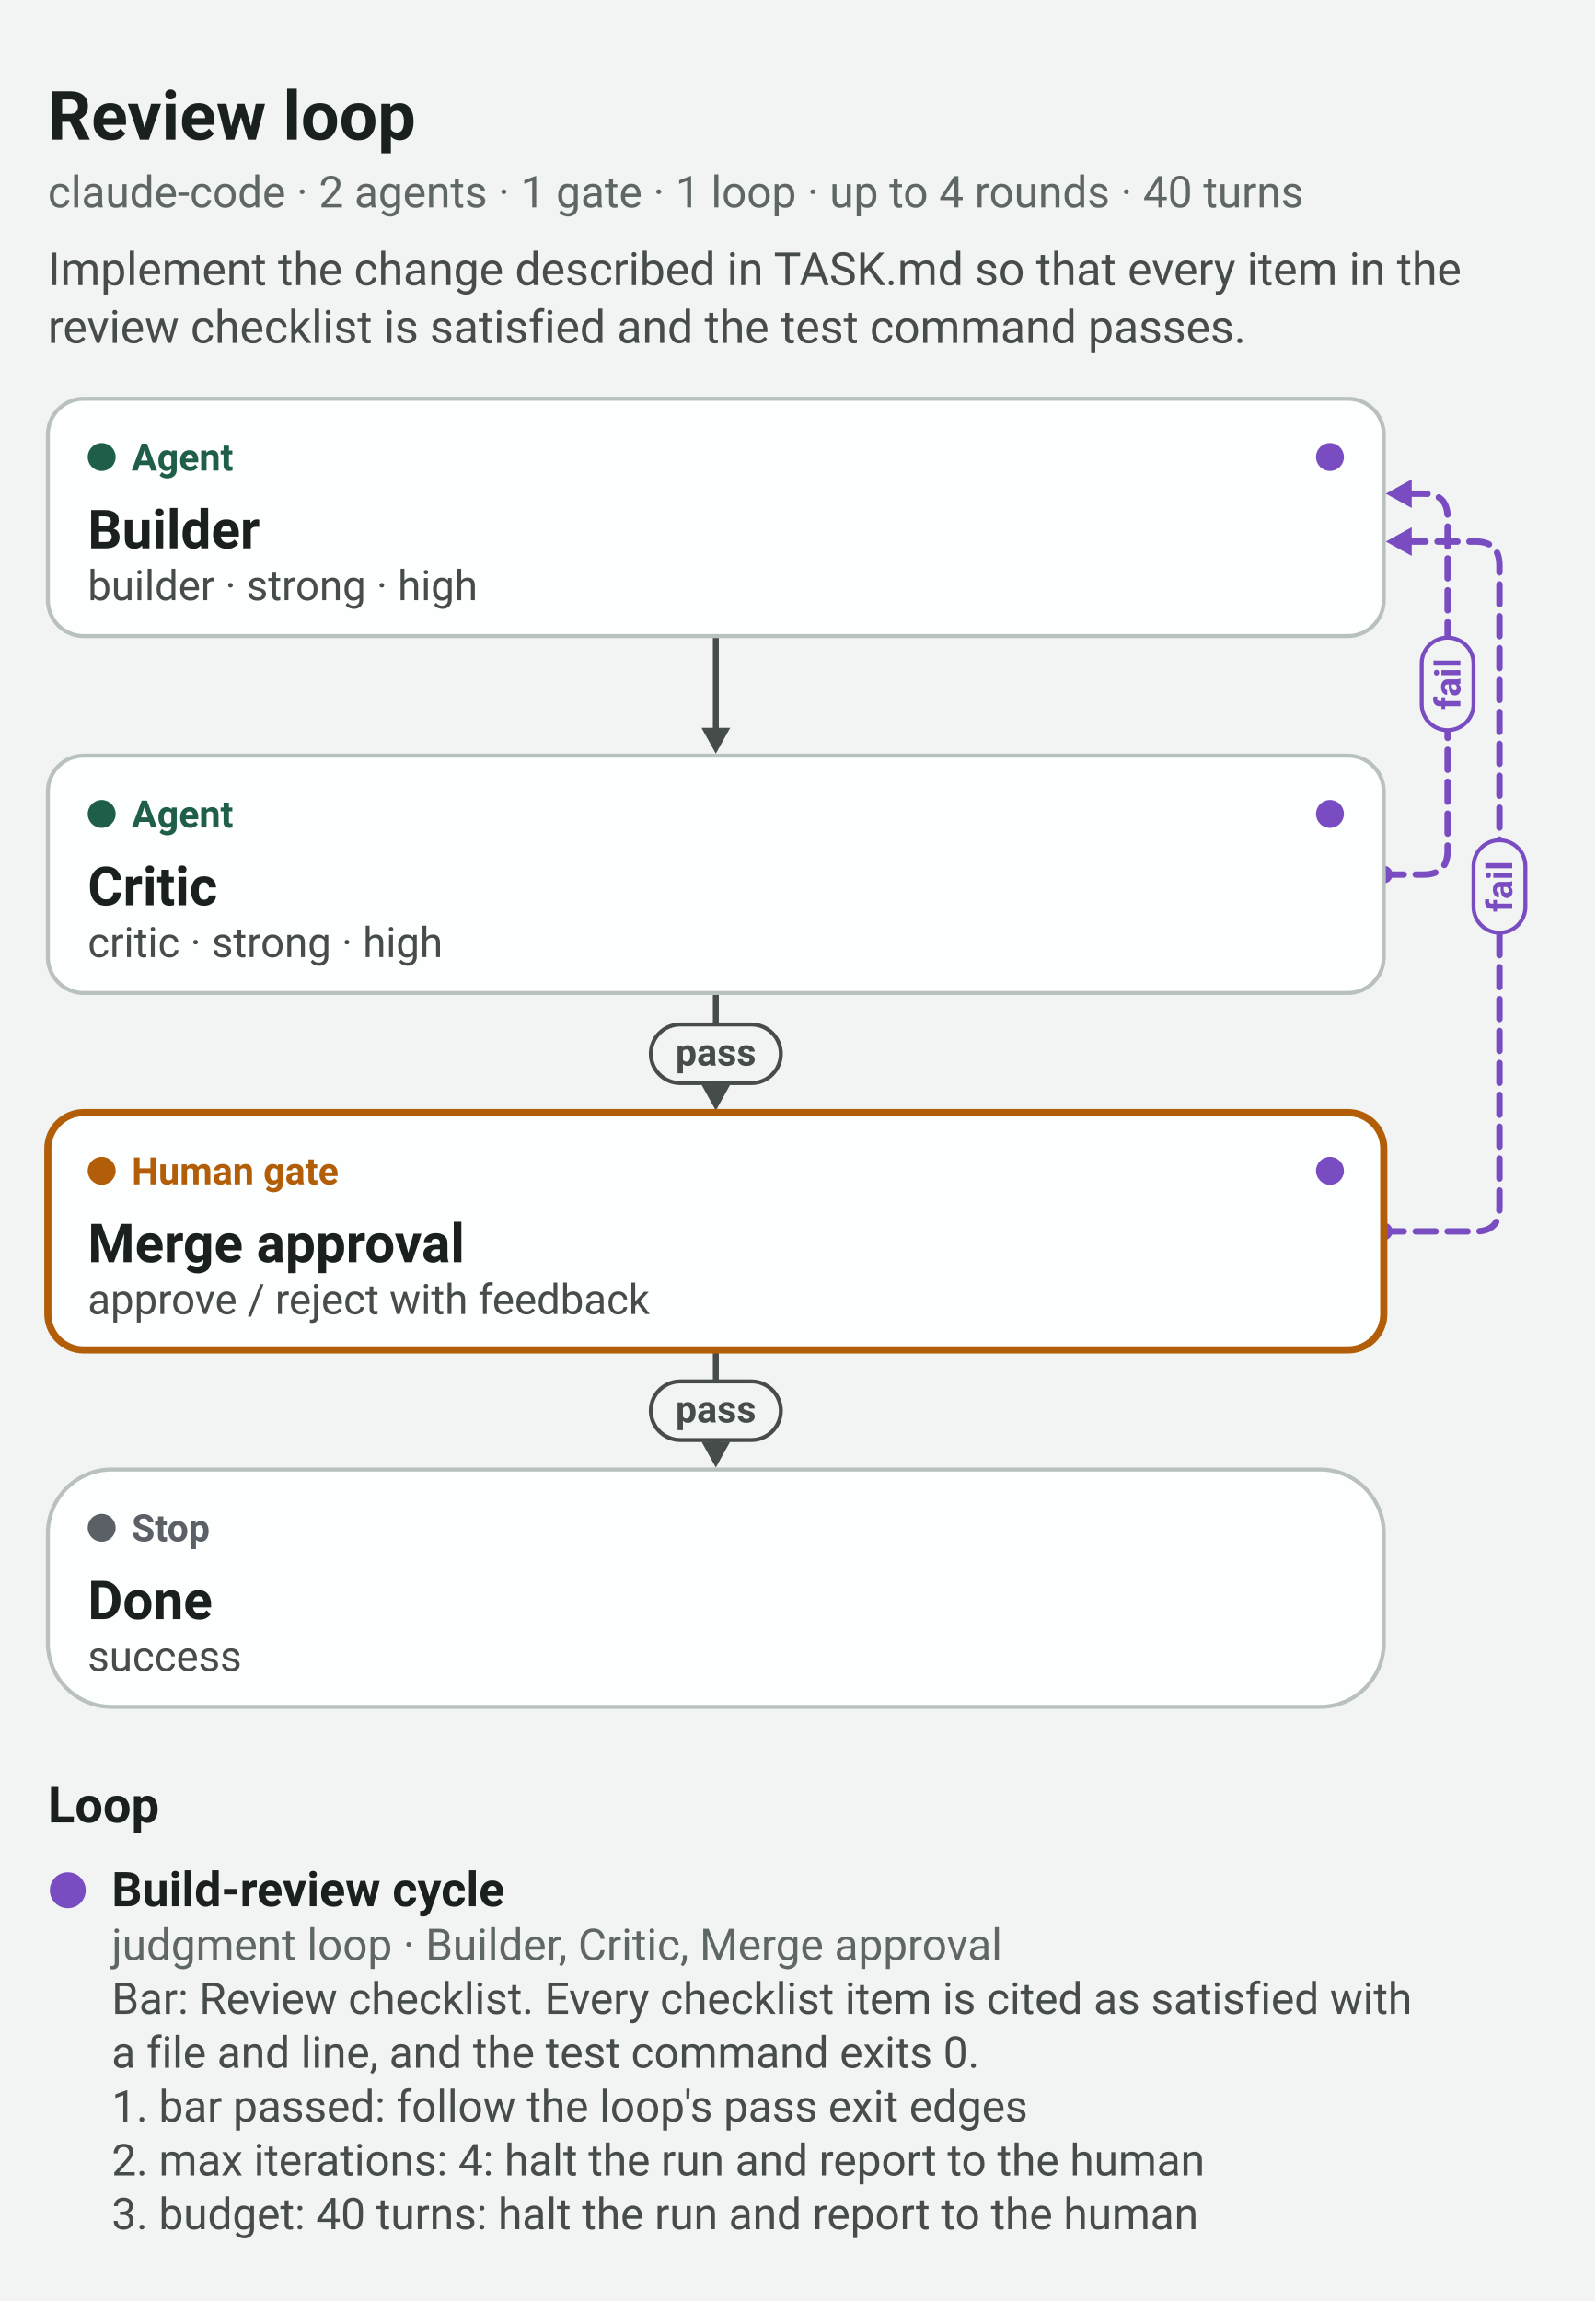
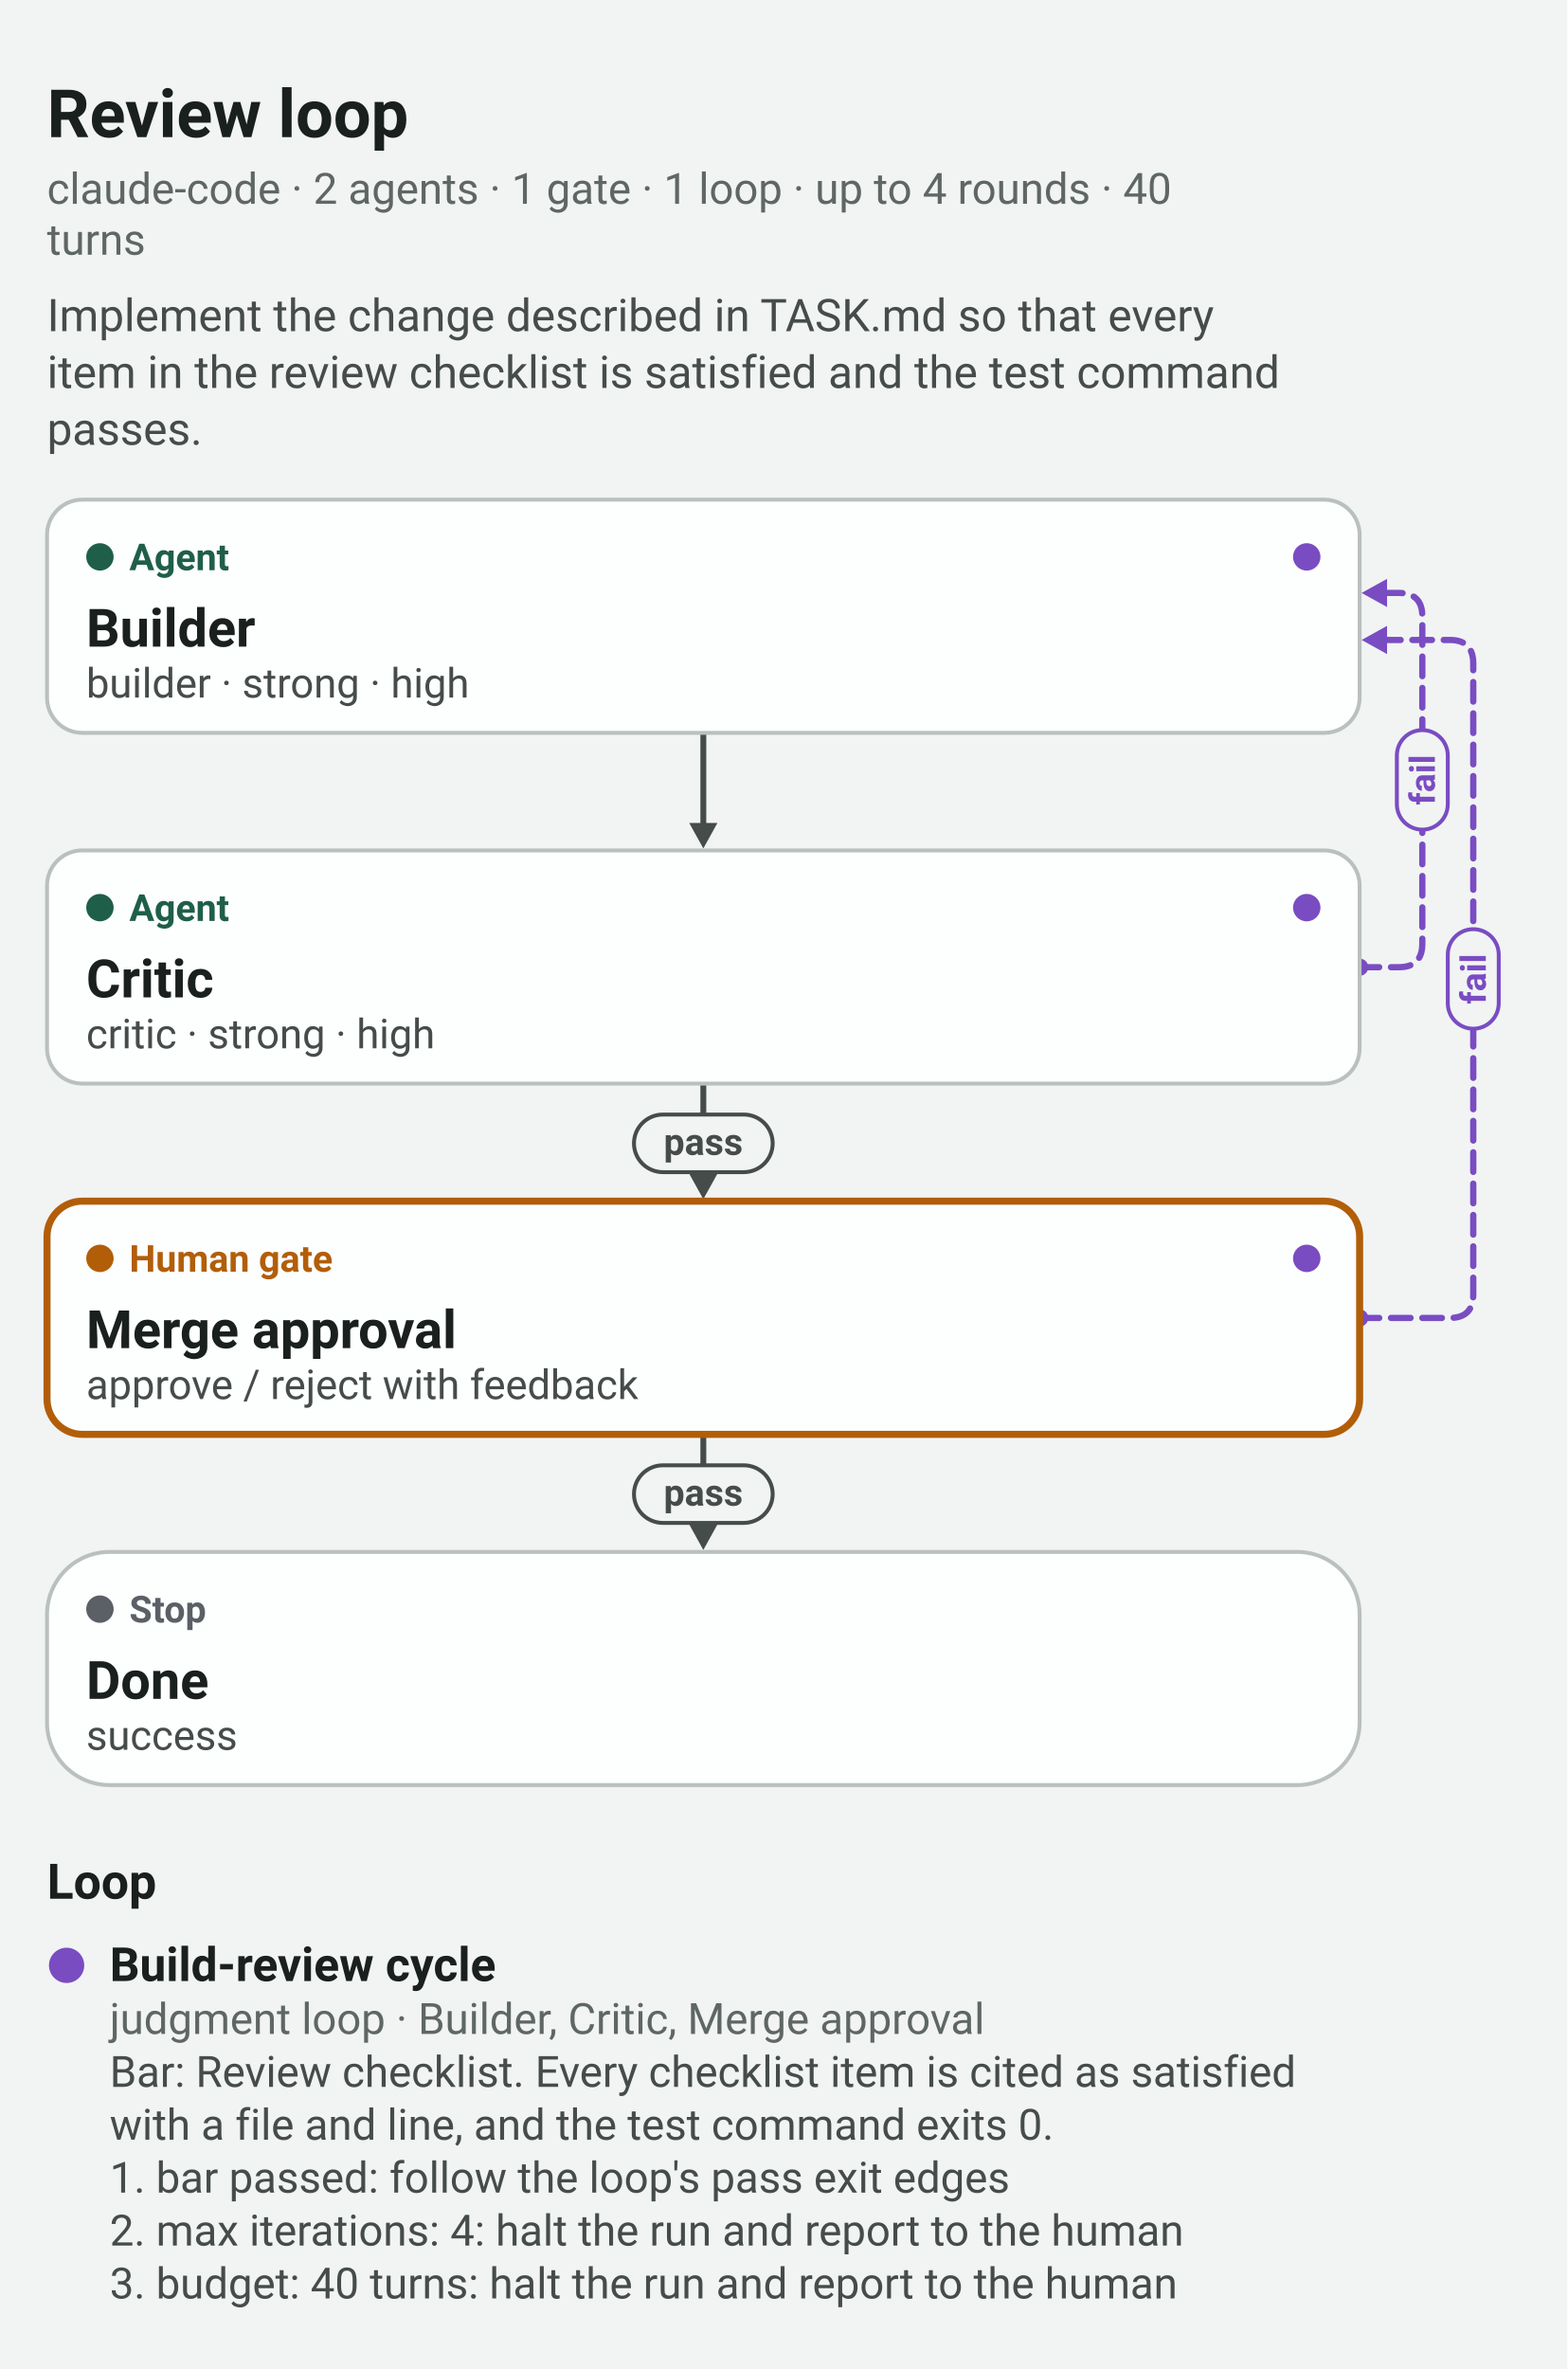
- <svg xmlns="http://www.w3.org/2000/svg" class="grooph-picture" data-picture="graph" viewBox="0 0 400 577" width="400" height="577" role="img" font-family="system-ui, -apple-system, 'Segoe UI', Roboto, 'Helvetica Neue', Arial, sans-serif">
-   <rect x="0" y="0" width="400" height="577" style="fill:#f1f4f3" />
+ <svg xmlns="http://www.w3.org/2000/svg" class="grooph-picture" data-picture="graph" viewBox="0 0 400 604.5" width="400" height="604.5" role="img" font-family="system-ui, -apple-system, 'Segoe UI', Roboto, 'Helvetica Neue', Arial, sans-serif">
+   <rect x="0" y="0" width="400" height="604.5" style="fill:#f1f4f3" />
  <text x="12" y="35" font-size="17" font-weight="700" style="fill:#1a201e">Review loop</text>
-   <text x="12" y="52" font-size="11" style="fill:#5f6764">claude-code · 2 agents · 1 gate · 1 loop · up to 4 rounds · 40 turns</text>
-   <text x="12" y="71.5" font-size="11.5" style="fill:#454c49">Implement the change described in TASK.md so that every item in the</text>
-   <text x="12" y="86" font-size="11.5" style="fill:#454c49">review checklist is satisfied and the test command passes.</text>
+   <text x="12" y="52" font-size="11" style="fill:#5f6764">claude-code · 2 agents · 1 gate · 1 loop · up to 4 rounds · 40</text>
+   <text x="12" y="65" font-size="11" style="fill:#5f6764">turns</text>
+   <text x="12" y="84.5" font-size="11.5" style="fill:#454c49">Implement the change described in TASK.md so that every</text>
+   <text x="12" y="99" font-size="11.5" style="fill:#454c49">item in the review checklist is satisfied and the test command</text>
+   <text x="12" y="113.5" font-size="11.5" style="fill:#454c49">passes.</text>
  <g data-edge="e-build-review">
-     <path d="M179.5,159.5 V184" fill="none" stroke-width="1.5" stroke-linecap="round" style="stroke:#454c49" />
-     <path d="M179.5,189 l-3.6,-6.5 h7.2 z" style="fill:#454c49" />
+     <path d="M179.5,187 V211.5" fill="none" stroke-width="1.5" stroke-linecap="round" style="stroke:#454c49" />
+     <path d="M179.5,216.5 l-3.6,-6.5 h7.2 z" style="fill:#454c49" />
  </g>
  <g data-edge="e-review-pass">
-     <path d="M179.5,249 V273.5" fill="none" stroke-width="1.5" stroke-linecap="round" style="stroke:#454c49" />
-     <path d="M179.5,278.5 l-3.6,-6.5 h7.2 z" style="fill:#454c49" />
+     <path d="M179.5,276.5 V301" fill="none" stroke-width="1.5" stroke-linecap="round" style="stroke:#454c49" />
+     <path d="M179.5,306 l-3.6,-6.5 h7.2 z" style="fill:#454c49" />
  </g>
  <g data-edge="e-gate-approve">
-     <path d="M179.5,338.5 V363" fill="none" stroke-width="1.5" stroke-linecap="round" style="stroke:#454c49" />
-     <path d="M179.5,368 l-3.6,-6.5 h7.2 z" style="fill:#454c49" />
+     <path d="M179.5,366 V390.5" fill="none" stroke-width="1.5" stroke-linecap="round" style="stroke:#454c49" />
+     <path d="M179.5,395.5 l-3.6,-6.5 h7.2 z" style="fill:#454c49" />
  </g>
  <g data-edge="e-review-fail">
-     <path d="M347,219.3 H357 Q363,219.3 363,213.3 V129.8 Q363,123.8 357,123.8 H352.5" fill="none" stroke-width="1.6" stroke-linecap="round" stroke-dasharray="5 3" style="stroke:#7a4cc2" />
-     <circle cx="347" cy="219.3" r="2.2" style="fill:#7a4cc2" />
-     <path d="M347.5,123.8 l6.5,-3.6 v7.2 z" style="fill:#7a4cc2" />
+     <path d="M347,246.8 H357 Q363,246.8 363,240.8 V157.3 Q363,151.3 357,151.3 H352.5" fill="none" stroke-width="1.6" stroke-linecap="round" stroke-dasharray="5 3" style="stroke:#7a4cc2" />
+     <circle cx="347" cy="246.8" r="2.2" style="fill:#7a4cc2" />
+     <path d="M347.5,151.3 l6.5,-3.6 v7.2 z" style="fill:#7a4cc2" />
  </g>
  <g data-edge="e-gate-reject">
-     <path d="M347,308.8 H370 Q376,308.8 376,302.8 V141.8 Q376,135.8 370,135.8 H352.5" fill="none" stroke-width="1.6" stroke-linecap="round" stroke-dasharray="5 3" style="stroke:#7a4cc2" />
-     <circle cx="347" cy="308.8" r="2.2" style="fill:#7a4cc2" />
-     <path d="M347.5,135.8 l6.5,-3.6 v7.2 z" style="fill:#7a4cc2" />
+     <path d="M347,336.3 H370 Q376,336.3 376,330.3 V169.3 Q376,163.3 370,163.3 H352.5" fill="none" stroke-width="1.6" stroke-linecap="round" stroke-dasharray="5 3" style="stroke:#7a4cc2" />
+     <circle cx="347" cy="336.3" r="2.2" style="fill:#7a4cc2" />
+     <path d="M347.5,163.3 l6.5,-3.6 v7.2 z" style="fill:#7a4cc2" />
  </g>
  <g data-node="builder">
-     <rect data-card="" x="12" y="100" width="335" height="59.5" rx="9" stroke-width="1" style="fill:#fdfefe;stroke:#b9c1be" />
-     <circle cx="25.5" cy="114.6" r="3.5" style="fill:#1f5f4a" />
-     <text x="33" y="118" font-size="9.5" font-weight="700" style="fill:#1f5f4a">Agent</text>
-     <circle cx="333.5" cy="114.6" r="3.5" style="fill:#7a4cc2" />
-     <text x="22" y="137.5" font-size="13.5" font-weight="700" style="fill:#1a201e">Builder</text>
-     <text x="22" y="150.5" font-size="10.5" style="fill:#454c49">builder · strong · high</text>
+     <rect data-card="" x="12" y="127.5" width="335" height="59.5" rx="9" stroke-width="1" style="fill:#fdfefe;stroke:#b9c1be" />
+     <circle cx="25.5" cy="142.1" r="3.5" style="fill:#1f5f4a" />
+     <text x="33" y="145.5" font-size="9.5" font-weight="700" style="fill:#1f5f4a">Agent</text>
+     <circle cx="333.5" cy="142.1" r="3.5" style="fill:#7a4cc2" />
+     <text x="22" y="165" font-size="13.5" font-weight="700" style="fill:#1a201e">Builder</text>
+     <text x="22" y="178" font-size="10.5" style="fill:#454c49">builder · strong · high</text>
  </g>
  <g data-node="critic">
-     <rect data-card="" x="12" y="189.5" width="335" height="59.5" rx="9" stroke-width="1" style="fill:#fdfefe;stroke:#b9c1be" />
-     <circle cx="25.5" cy="204.1" r="3.5" style="fill:#1f5f4a" />
-     <text x="33" y="207.5" font-size="9.5" font-weight="700" style="fill:#1f5f4a">Agent</text>
-     <circle cx="333.5" cy="204.1" r="3.5" style="fill:#7a4cc2" />
-     <text x="22" y="227" font-size="13.5" font-weight="700" style="fill:#1a201e">Critic</text>
-     <text x="22" y="240" font-size="10.5" style="fill:#454c49">critic · strong · high</text>
+     <rect data-card="" x="12" y="217" width="335" height="59.5" rx="9" stroke-width="1" style="fill:#fdfefe;stroke:#b9c1be" />
+     <circle cx="25.5" cy="231.6" r="3.5" style="fill:#1f5f4a" />
+     <text x="33" y="235" font-size="9.5" font-weight="700" style="fill:#1f5f4a">Agent</text>
+     <circle cx="333.5" cy="231.6" r="3.5" style="fill:#7a4cc2" />
+     <text x="22" y="254.5" font-size="13.5" font-weight="700" style="fill:#1a201e">Critic</text>
+     <text x="22" y="267.5" font-size="10.5" style="fill:#454c49">critic · strong · high</text>
  </g>
  <g data-node="merge-gate">
-     <rect data-card="" x="12" y="279" width="335" height="59.5" rx="9" stroke-width="1.8" style="fill:#fdfefe;stroke:#b25e09" />
-     <circle cx="25.5" cy="293.6" r="3.5" style="fill:#b25e09" />
-     <text x="33" y="297" font-size="9.5" font-weight="700" style="fill:#b25e09">Human gate</text>
-     <circle cx="333.5" cy="293.6" r="3.5" style="fill:#7a4cc2" />
-     <text x="22" y="316.5" font-size="13.5" font-weight="700" style="fill:#1a201e">Merge approval</text>
-     <text x="22" y="329.5" font-size="10.5" style="fill:#454c49">approve / reject with feedback</text>
+     <rect data-card="" x="12" y="306.5" width="335" height="59.5" rx="9" stroke-width="1.8" style="fill:#fdfefe;stroke:#b25e09" />
+     <circle cx="25.5" cy="321.1" r="3.5" style="fill:#b25e09" />
+     <text x="33" y="324.5" font-size="9.5" font-weight="700" style="fill:#b25e09">Human gate</text>
+     <circle cx="333.5" cy="321.1" r="3.5" style="fill:#7a4cc2" />
+     <text x="22" y="344" font-size="13.5" font-weight="700" style="fill:#1a201e">Merge approval</text>
+     <text x="22" y="357" font-size="10.5" style="fill:#454c49">approve / reject with feedback</text>
  </g>
  <g data-node="done">
-     <rect data-card="" x="12" y="368.5" width="335" height="59.5" rx="16" stroke-width="1" style="fill:#fdfefe;stroke:#b9c1be" />
-     <circle cx="25.5" cy="383.1" r="3.5" style="fill:#5b5f66" />
-     <text x="33" y="386.5" font-size="9.5" font-weight="700" style="fill:#5b5f66">Stop</text>
-     <text x="22" y="406" font-size="13.5" font-weight="700" style="fill:#1a201e">Done</text>
-     <text x="22" y="419" font-size="10.5" style="fill:#454c49">success</text>
+     <rect data-card="" x="12" y="396" width="335" height="59.5" rx="16" stroke-width="1" style="fill:#fdfefe;stroke:#b9c1be" />
+     <circle cx="25.5" cy="410.6" r="3.5" style="fill:#5b5f66" />
+     <text x="33" y="414" font-size="9.5" font-weight="700" style="fill:#5b5f66">Stop</text>
+     <text x="22" y="433.5" font-size="13.5" font-weight="700" style="fill:#1a201e">Done</text>
+     <text x="22" y="446.5" font-size="10.5" style="fill:#454c49">success</text>
  </g>
-   <rect x="163.2" y="256.9" width="32.6" height="14.7" rx="7.4" stroke-width="1" style="fill:#f1f4f3;stroke:#454c49" />
-   <text x="179.5" y="267.2" font-size="9.5" font-weight="700" text-anchor="middle" style="fill:#454c49">pass</text>
-   <rect x="163.2" y="346.4" width="32.6" height="14.7" rx="7.4" stroke-width="1" style="fill:#f1f4f3;stroke:#454c49" />
-   <text x="179.5" y="356.7" font-size="9.5" font-weight="700" text-anchor="middle" style="fill:#454c49">pass</text>
-   <g transform="rotate(-90 363 171.5)">
-     <rect x="351.4" y="165" width="23.2" height="13" rx="6.5" stroke-width="1" style="fill:#f1f4f3;stroke:#7a4cc2" />
-     <text x="363" y="174.7" font-size="9" font-weight="700" text-anchor="middle" style="fill:#7a4cc2">fail</text>
+   <rect x="161.8" y="284.4" width="35.4" height="14.7" rx="7.4" stroke-width="1" style="fill:#f1f4f3;stroke:#454c49" />
+   <text x="179.5" y="294.7" font-size="9.5" font-weight="700" text-anchor="middle" style="fill:#454c49">pass</text>
+   <rect x="161.8" y="373.9" width="35.4" height="14.7" rx="7.4" stroke-width="1" style="fill:#f1f4f3;stroke:#454c49" />
+   <text x="179.5" y="384.2" font-size="9.5" font-weight="700" text-anchor="middle" style="fill:#454c49">pass</text>
+   <g transform="rotate(-90 363 199)">
+     <rect x="350.3" y="192.5" width="25.4" height="13" rx="6.5" stroke-width="1" style="fill:#f1f4f3;stroke:#7a4cc2" />
+     <text x="363" y="202.2" font-size="9" font-weight="700" text-anchor="middle" style="fill:#7a4cc2">fail</text>
  </g>
-   <g transform="rotate(-90 376 222.3)">
-     <rect x="364.4" y="215.8" width="23.2" height="13" rx="6.5" stroke-width="1" style="fill:#f1f4f3;stroke:#7a4cc2" />
-     <text x="376" y="225.5" font-size="9" font-weight="700" text-anchor="middle" style="fill:#7a4cc2">fail</text>
+   <g transform="rotate(-90 376 249.8)">
+     <rect x="363.3" y="243.3" width="25.4" height="13" rx="6.5" stroke-width="1" style="fill:#f1f4f3;stroke:#7a4cc2" />
+     <text x="376" y="253" font-size="9" font-weight="700" text-anchor="middle" style="fill:#7a4cc2">fail</text>
  </g>
-   <text x="12" y="457" font-size="12.5" font-weight="700" style="fill:#1a201e">Loop</text>
+   <text x="12" y="484.5" font-size="12.5" font-weight="700" style="fill:#1a201e">Loop</text>
  <g data-loop="review-cycle">
-     <circle cx="17" cy="474" r="4.5" style="fill:#7a4cc2" />
-     <text x="28" y="478" font-size="12" font-weight="700" style="fill:#1a201e">Build-review cycle</text>
-     <text x="28" y="491.5" font-size="11" style="fill:#5f6764">judgment loop · Builder, Critic, Merge approval</text>
-     <text x="28" y="505" font-size="11" style="fill:#454c49">Bar: Review checklist. Every checklist item is cited as satisfied with</text>
-     <text x="28" y="518.5" font-size="11" style="fill:#454c49">a file and line, and the test command exits 0.</text>
-     <text x="28" y="532" font-size="11" style="fill:#454c49">1. bar passed: follow the loop's pass exit edges</text>
-     <text x="28" y="545.5" font-size="11" style="fill:#454c49">2. max iterations: 4: halt the run and report to the human</text>
-     <text x="28" y="559" font-size="11" style="fill:#454c49">3. budget: 40 turns: halt the run and report to the human</text>
+     <circle cx="17" cy="501.5" r="4.5" style="fill:#7a4cc2" />
+     <text x="28" y="505.5" font-size="12" font-weight="700" style="fill:#1a201e">Build-review cycle</text>
+     <text x="28" y="519" font-size="11" style="fill:#5f6764">judgment loop · Builder, Critic, Merge approval</text>
+     <text x="28" y="532.5" font-size="11" style="fill:#454c49">Bar: Review checklist. Every checklist item is cited as satisfied</text>
+     <text x="28" y="546" font-size="11" style="fill:#454c49">with a file and line, and the test command exits 0.</text>
+     <text x="28" y="559.5" font-size="11" style="fill:#454c49">1. bar passed: follow the loop's pass exit edges</text>
+     <text x="28" y="573" font-size="11" style="fill:#454c49">2. max iterations: 4: halt the run and report to the human</text>
+     <text x="28" y="586.5" font-size="11" style="fill:#454c49">3. budget: 40 turns: halt the run and report to the human</text>
  </g>
</svg>
